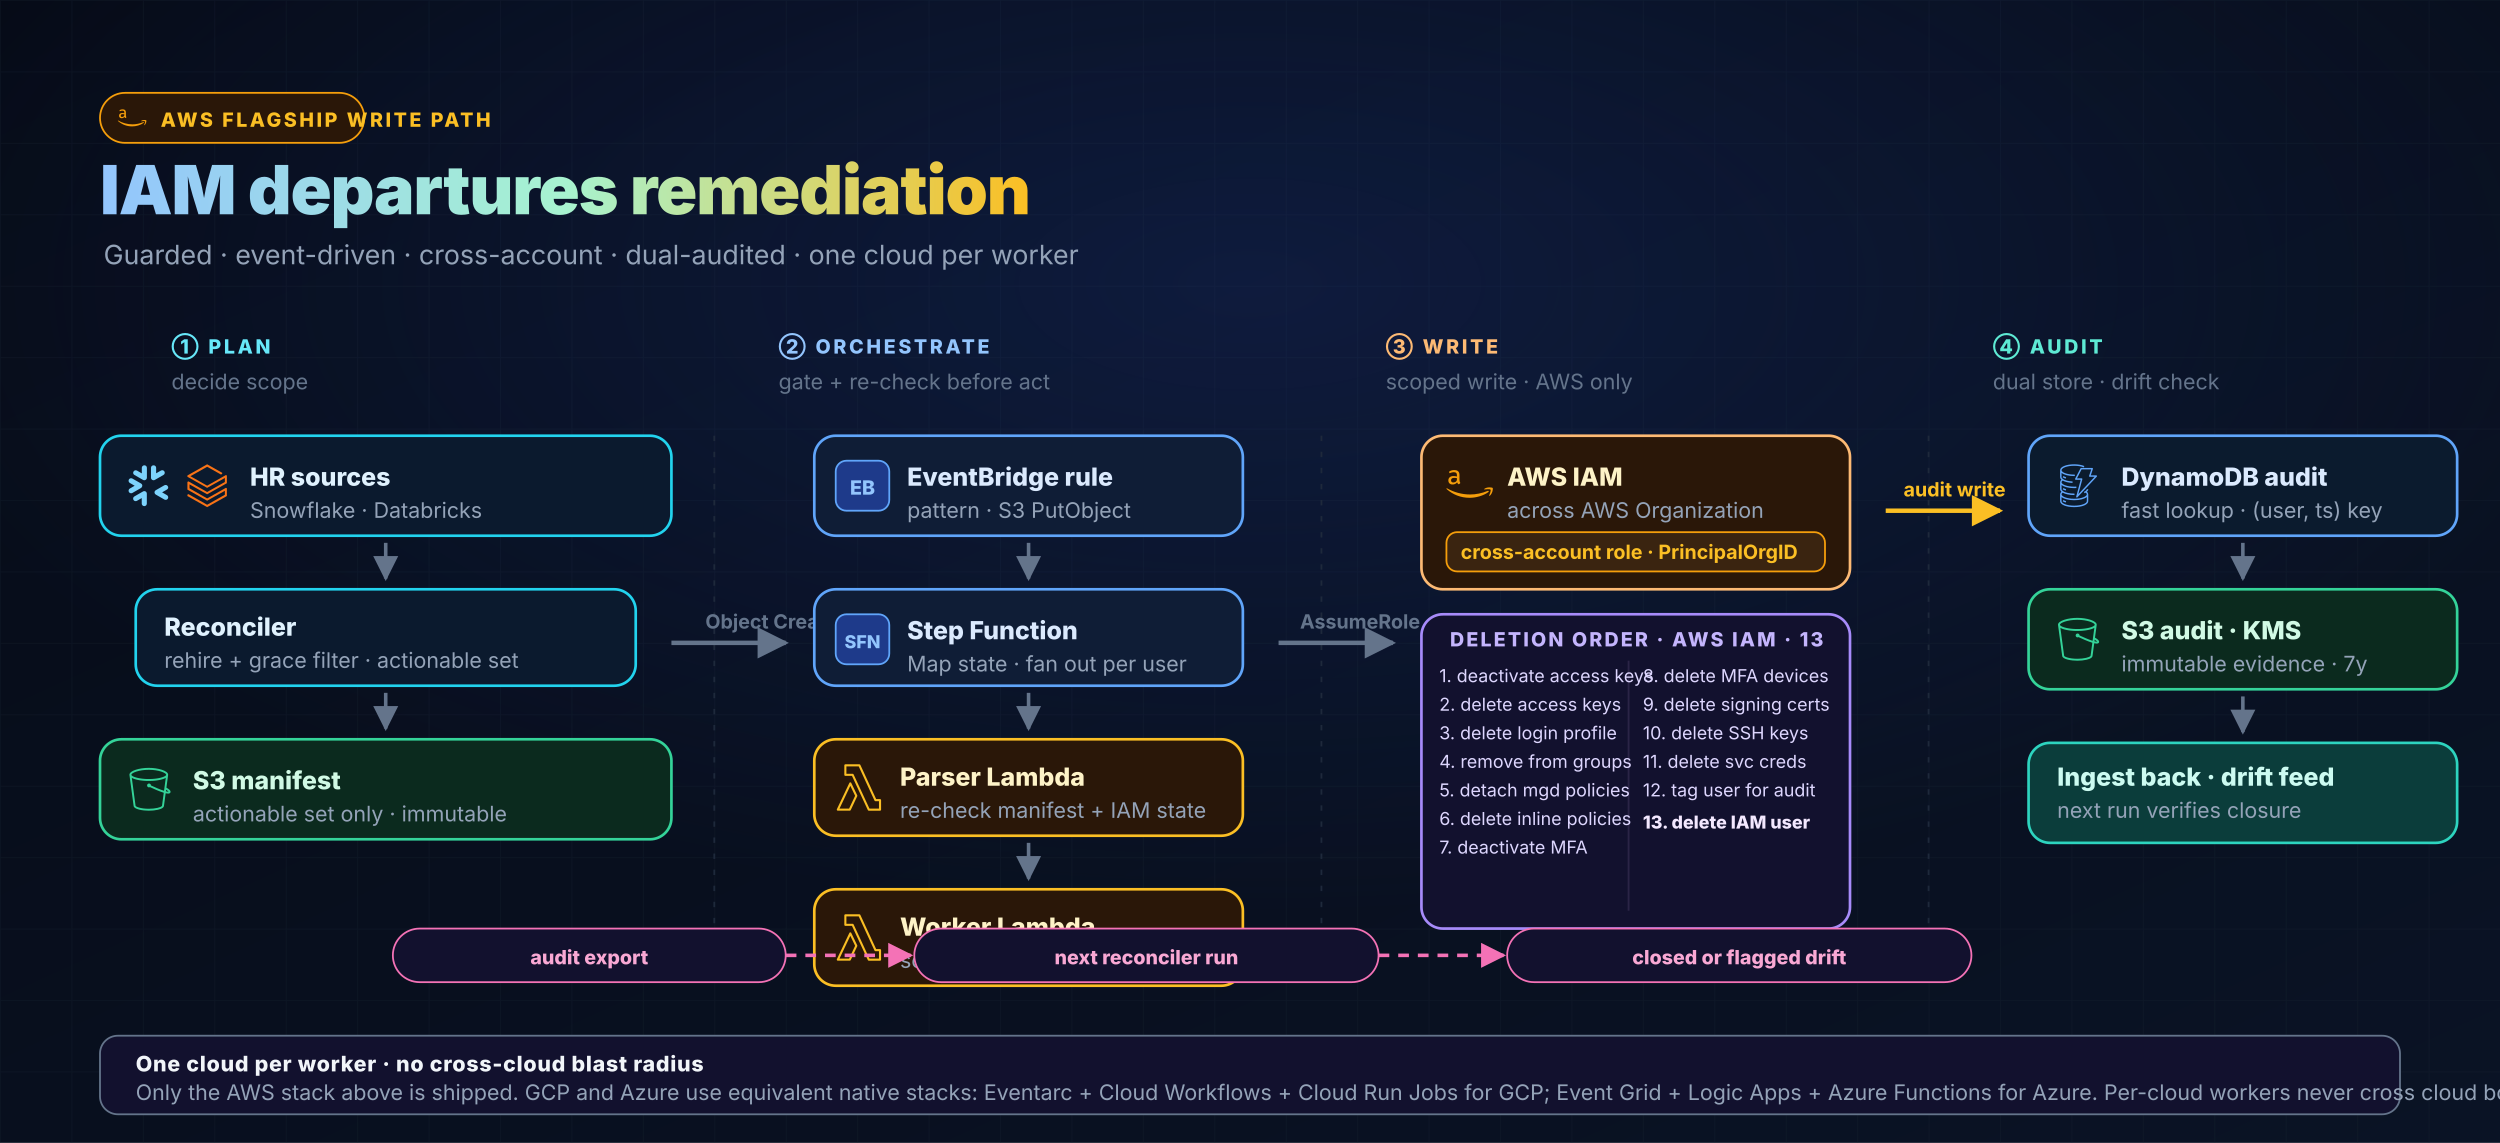
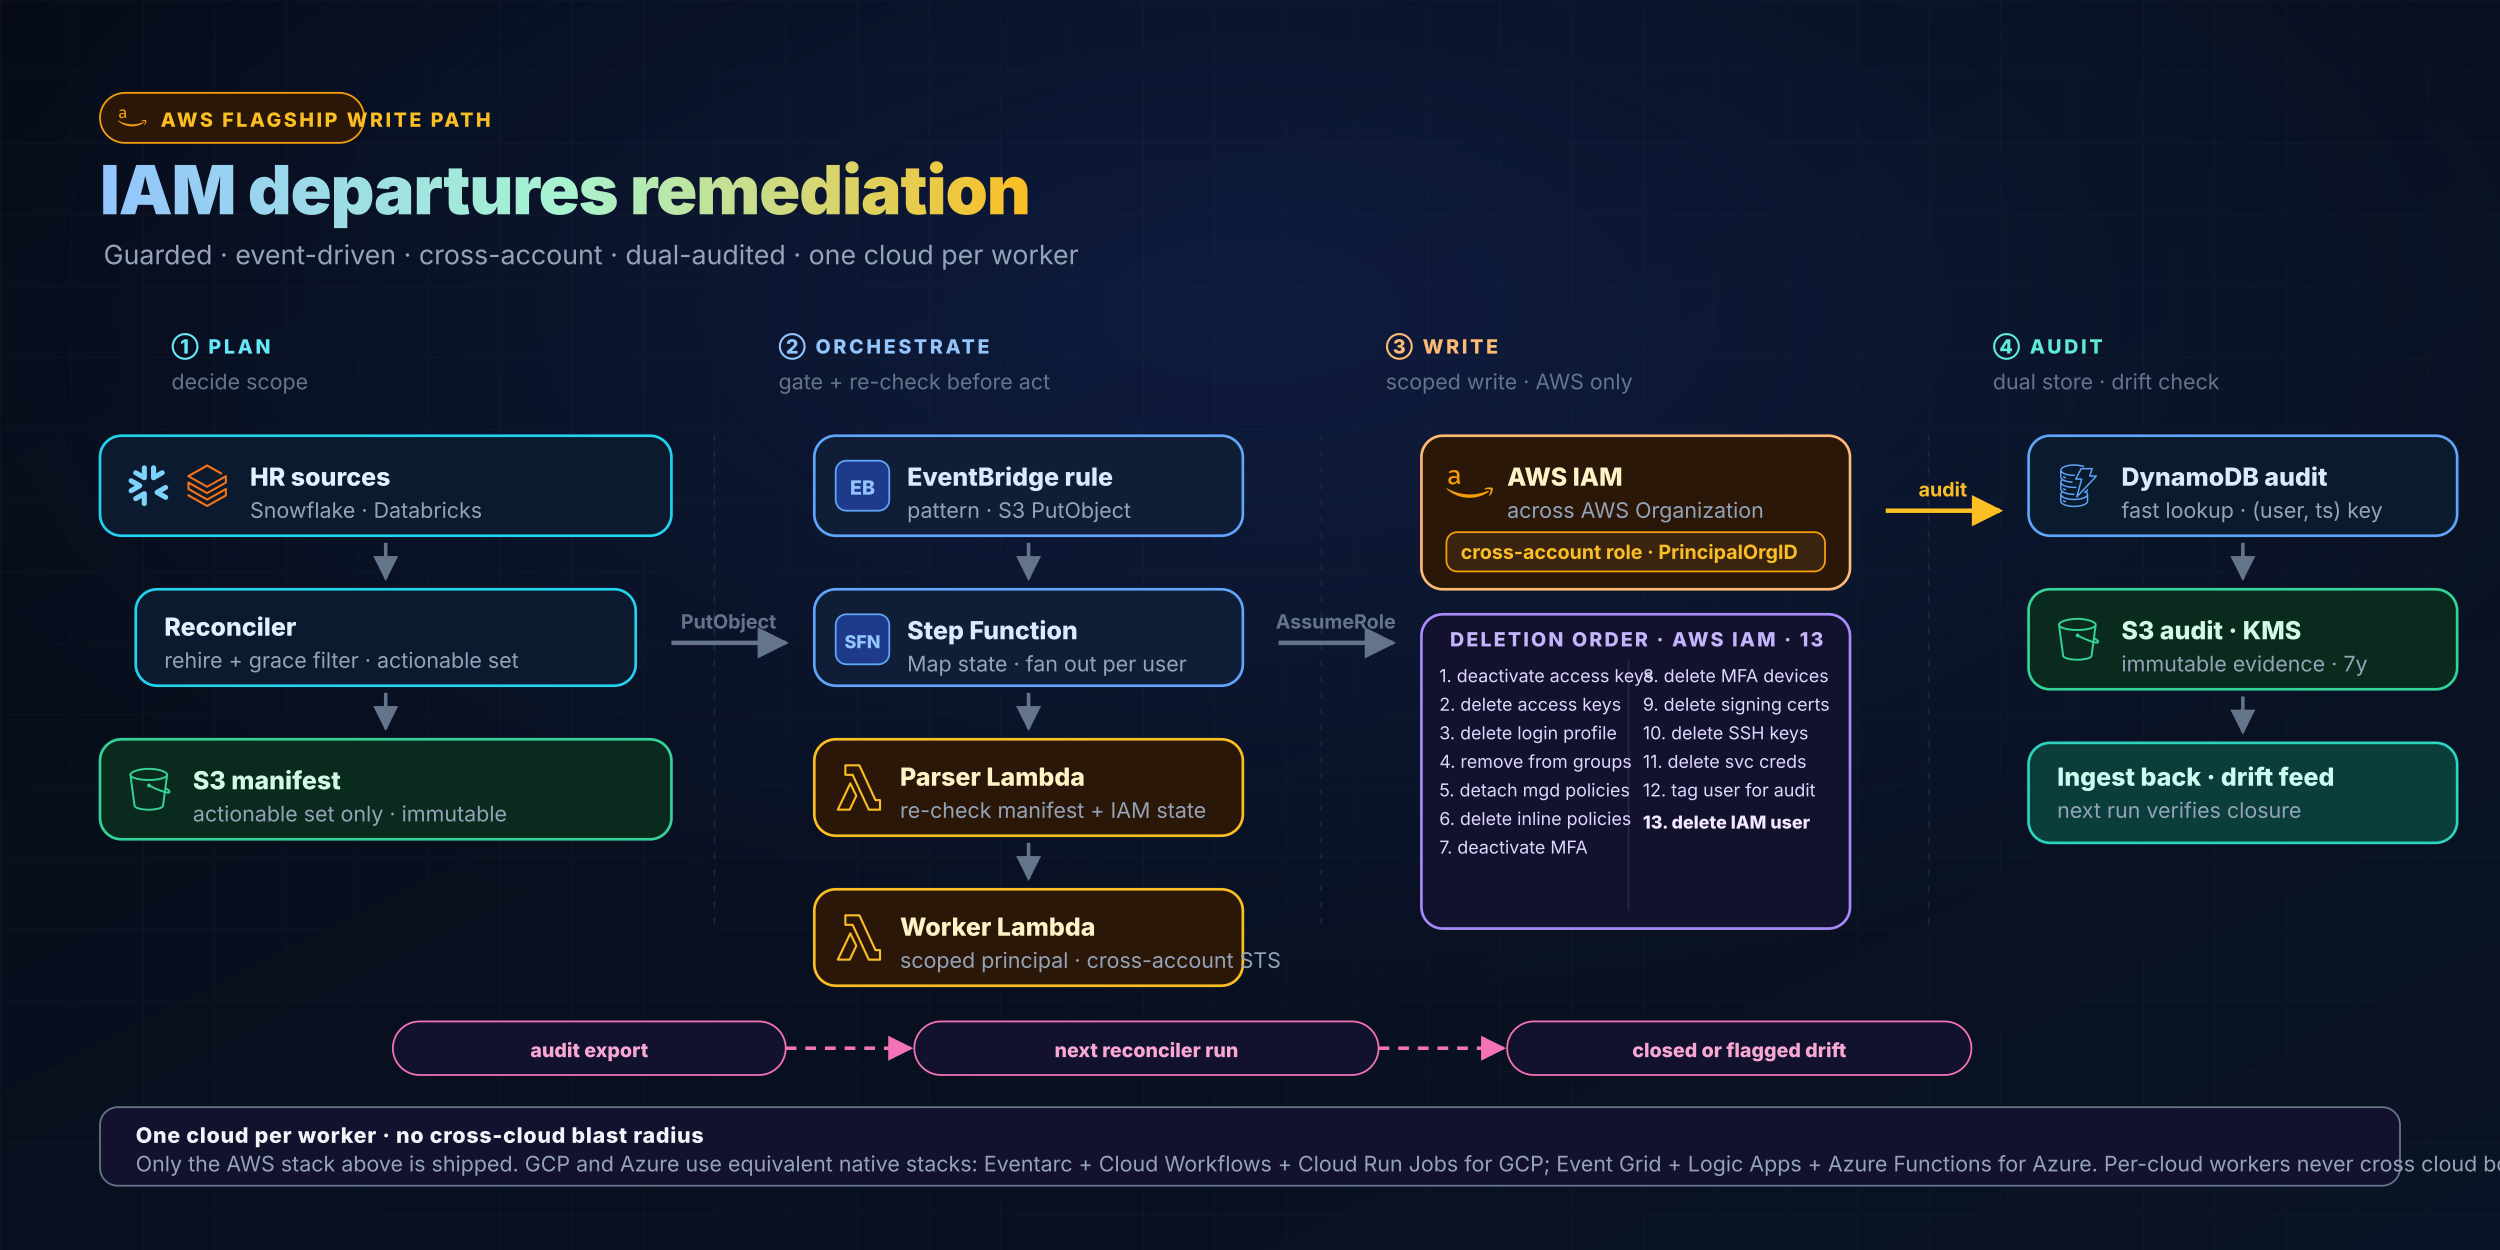
- <svg xmlns="http://www.w3.org/2000/svg" width="1400" height="640" viewBox="0 0 1400 640" role="img" aria-labelledby="title desc">
+ <svg xmlns="http://www.w3.org/2000/svg" width="1400" height="700" viewBox="0 0 1400 700" role="img" aria-labelledby="title desc">
  <defs>
    <linearGradient id="bg" x1="0" y1="0" x2="1" y2="1">
      <stop offset="0%" stop-color="#060b17" />
      <stop offset="100%" stop-color="#0a1325" />
    </linearGradient>
    <radialGradient id="glow" cx="50%" cy="25%" r="55%">
      <stop offset="0%" stop-color="#1e3a8a" stop-opacity="0.3" />
      <stop offset="100%" stop-color="#1e3a8a" stop-opacity="0" />
    </radialGradient>
    <linearGradient id="title" x1="0" y1="0" x2="1" y2="0">
      <stop offset="0%" stop-color="#93c5fd" />
      <stop offset="50%" stop-color="#a7f3d0" />
      <stop offset="100%" stop-color="#fbbf24" />
    </linearGradient>
    <pattern id="grid" x="0" y="0" width="40" height="40" patternUnits="userSpaceOnUse">
      <path d="M40 0H0V40" fill="none" stroke="#1e293b" stroke-opacity="0.25" stroke-width="1" />
    </pattern>
    <marker id="arrow" viewBox="0 0 10 10" refX="9" refY="5" markerWidth="7" markerHeight="7" orient="auto">
      <path d="M 0 0 L 10 5 L 0 10 z" fill="#64748b" />
    </marker>
    <marker id="arrowAmber" viewBox="0 0 10 10" refX="9" refY="5" markerWidth="7" markerHeight="7" orient="auto">
      <path d="M 0 0 L 10 5 L 0 10 z" fill="#fbbf24" />
    </marker>
    <marker id="arrowTeal" viewBox="0 0 10 10" refX="9" refY="5" markerWidth="7" markerHeight="7" orient="auto">
      <path d="M 0 0 L 10 5 L 0 10 z" fill="#2dd4bf" />
    </marker>
    <marker id="arrowDashed" viewBox="0 0 10 10" refX="9" refY="5" markerWidth="7" markerHeight="7" orient="auto">
      <path d="M 0 0 L 10 5 L 0 10 z" fill="#f472b6" />
    </marker>
    <symbol id="aws" viewBox="0 0 24 24">
      <path fill="#f59e0b" d="M6.763 10.036c0 .296.032.535.088.71.064.176.144.368.256.576.04.063.056.127.056.183 0 .08-.048.16-.152.24l-.503.335a.383.383 0 0 1-.208.072c-.08 0-.16-.04-.239-.112a2.47 2.47 0 0 1-.287-.375 6.18 6.18 0 0 1-.248-.471c-.622.734-1.405 1.101-2.347 1.101-.67 0-1.205-.191-1.596-.574-.391-.384-.59-.894-.59-1.533 0-.678.239-1.23.726-1.644.487-.415 1.133-.623 1.955-.623.272 0 .551.024.846.064.296.04.6.104.918.176v-.583c0-.607-.127-1.03-.375-1.277-.255-.248-.686-.367-1.3-.367-.28 0-.568.031-.863.103-.295.072-.583.16-.862.272a2.287 2.287 0 0 1-.28.104.488.488 0 0 1-.127.023c-.112 0-.168-.08-.168-.247v-.391c0-.128.016-.224.056-.28a.597.597 0 0 1 .224-.167c.279-.144.614-.264 1.005-.36a4.84 4.84 0 0 1 1.246-.151c.95 0 1.644.216 2.091.647.439.43.662 1.085.662 1.963v2.586zm-3.24 1.214c.263 0 .534-.048.822-.144.287-.096.543-.271.758-.51.128-.152.224-.32.272-.512.047-.191.08-.423.08-.694v-.335a6.66 6.66 0 0 0-.735-.136 6.02 6.02 0 0 0-.75-.048c-.535 0-.926.104-1.19.32-.263.215-.39.518-.39.917 0 .375.095.655.295.846.191.2.47.296.838.296zM21.698 16.207c-2.626 1.94-6.442 2.969-9.722 2.969-4.598 0-8.74-1.7-11.87-4.526-.247-.223-.024-.527.272-.351 3.384 1.963 7.559 3.153 11.877 3.153 2.914 0 6.114-.607 9.06-1.852.439-.2.814.287.383.607zM22.792 14.961c-.336-.43-2.22-.207-3.074-.103-.255.032-.295-.192-.063-.36 1.5-1.053 3.967-.75 4.254-.399.287.36-.08 2.826-1.485 4.007-.215.184-.423.088-.327-.151.32-.79 1.03-2.57.695-2.994z" />
    </symbol>
    <symbol id="lambda" viewBox="0 0 24 24">
      <path fill="#fbbf24" d="M4.986 0c-.294.003-.533.247-.534.548L4.446 5.456c0 .145.06.283.159.389a.532.532 0 0 0 .381.156h3.428l8.197 17.68a.536.536 0 0 0 .488.318h5.811c.297 0 .543-.245.543-.548V18.544c0-.303-.239-.548-.542-.548h-2.014L12.739.315C12.647.124 12.456 0 12.245 0h-7.254Zm.54 1.091h6.368l8.16 17.68a.536.536 0 0 0 .488.318h1.818v3.817H17.437L9.24 5.226a.536.536 0 0 0-.488-.318H5.522Zm2.014 8.237c-.21.001-.394.119-.486.31L.6 23.213a.551.551 0 0 0 .031.528.533.533 0 0 0 .454.25h6.169a.547.547 0 0 0 .497-.31l3.38-7.166a.54.54 0 0 0-.003-.469L8.036 9.637a.547.547 0 0 0-.494-.31Zm.006 1.804 2.488 5.152-3.121 6.621H1.946Z" />
    </symbol>
    <symbol id="s3" viewBox="0 0 24 24">
      <path fill="#34d399" d="M20.913 13.147l.12-.895c.947.576 1.258.922 1.354 1.071-.16.031-.562.046-1.474-.176zm-2.174 7.988a.547.547 0 0 0-.005.073c0 .084-.207.405-1.124.768a10.28 10.28 0 0 1-1.438.432c-1.405.325-3.128.504-4.853.504-4.612 0-7.412-1.184-7.412-1.704a.547.547 0 0 0-.005-.073L1.81 5.602c.135.078.28.154.432.227.042.02.086.038.128.057.134.062.272.122.417.18l.179.069c.154.058.314.114.478.168.043.013.084.029.13.043.207.065.423.127.646.187l.176.044c.175.044.353.087.534.127a23.414 23.414 0 0 0 .843.17l.121.023c.252.045.508.085.768.122.071.011.144.02.216.03.2.027.4.053.604.077l.24.027c.245.026.49.05.74.07l.081.009c.275.022.552.04.83.056l.233.012c.21.01.422.018.633.025a33.088 33.088 0 0 0 2.795-.026l.232-.011c.278-.016.555-.034.83-.056l.08-.008c.25-.02.497-.045.742-.072l.238-.026c.205-.024.408-.05.609-.077.07-.01.141-.019.211-.03.261-.037.519-.078.772-.122l.111-.02c.215-.04.427-.082.634-.125l.212-.047c.186-.041.368-.085.546-.13l.166-.042c.225-.06.444-.122.654-.189.04-.012.077-.026.115-.038a10.6 10.6 0 0 0 .493-.173c.058-.021.114-.044.17-.066.15-.06.293-.12.43-.185.038-.017.079-.034.116-.052.153-.073.3-.15.436-.228l-.976 7.245c-2.488-.78-5.805-2.292-7.311-3a1.09 1.09 0 0 0-1.088-1.085c-.6 0-1.088.489-1.088 1.088 0 .6.488 1.089 1.088 1.089.196 0 .378-.056.537-.148 1.72.812 5.144 2.367 7.715 3.15zm-7.42-20.047c5.677 0 9.676 1.759 9.75 2.736l-.014.113c-.01.033-.031.067-.048.101-.015.028-.026.057-.047.087-.024.033-.058.068-.09.102-.028.03-.051.06-.084.09-.038.035-.087.07-.133.105-.04.03-.074.06-.119.091-.053.036-.116.071-.177.107-.05.03-.095.06-.15.09-.068.036-.147.073-.222.11-.059.028-.114.057-.177.085-.084.038-.177.074-.268.111-.068.027-.13.054-.203.082-.097.036-.205.072-.31.107-.075.026-.148.053-.228.079-.111.035-.233.069-.35.103-.085.024-.165.05-.253.073-.124.034-.258.065-.389.098-.093.022-.181.046-.278.068-.139.032-.287.061-.433.091-.098.02-.191.041-.293.06-.155.03-.32.057-.482.084-.1.018-.198.036-.302.052-.166.026-.342.048-.515.072-.11.014-.213.03-.325.044-.181.023-.372.041-.56.06-.11.012-.218.025-.332.036-.188.016-.386.029-.58.043-.122.009-.24.02-.364.028-.207.012-.422.02-.635.028-.12.005-.234.012-.354.016a35.605 35.605 0 0 1-2.069 0c-.12-.004-.234-.011-.352-.016-.214-.008-.43-.016-.637-.028-.122-.008-.238-.02-.36-.027-.195-.015-.394-.028-.584-.044-.11-.01-.215-.024-.324-.035-.19-.02-.384-.038-.568-.06l-.315-.044c-.176-.024-.355-.046-.525-.073-.1-.015-.192-.033-.29-.05-.167-.028-.335-.055-.494-.086-.096-.018-.183-.038-.276-.056-.151-.032-.305-.062-.45-.095-.09-.02-.173-.043-.26-.064-.138-.034-.277-.067-.407-.102-.082-.022-.157-.046-.235-.069a11.75 11.75 0 0 1-.368-.108c-.075-.024-.141-.049-.213-.073-.11-.037-.223-.075-.325-.113-.067-.025-.125-.051-.188-.077-.096-.038-.195-.076-.282-.115-.06-.027-.11-.054-.166-.08-.08-.039-.162-.077-.233-.116-.052-.028-.094-.055-.142-.084-.063-.038-.13-.075-.185-.113-.043-.029-.075-.058-.113-.086-.048-.037-.098-.073-.139-.11-.032-.029-.054-.057-.08-.087-.033-.035-.069-.07-.093-.104-.02-.03-.031-.058-.046-.086-.018-.035-.039-.068-.049-.102l-.015-.113c.076-.977 4.074-2.736 9.748-2.736zm12.182 12.124c-.118-.628-.84-1.291-2.31-2.128l.963-7.16a.531.531 0 0 0 .005-.073C22.16 1.581 16.447 0 11.32 0 6.194 0 .482 1.581.482 3.851a.58.58 0 0 0 .005.072L2.819 21.25c.071 2.002 5.236 2.75 8.5 2.75 1.805 0 3.615-.188 5.098-.531.598-.138 1.133-.3 1.592-.48 1.18-.467 1.789-1.053 1.813-1.739l.945-7.018c.557.131 1.016.197 1.389.197.54 0 .902-.137 1.134-.413a.956.956 0 0 0 .21-.804Z" />
    </symbol>
    <symbol id="dynamo" viewBox="0 0 24 24">
      <path fill="#60a5fa" d="M16.606 20.705v-2.371c-1.263 1.082-3.884 1.795-7.066 1.795-3.184 0-5.805-.714-7.068-1.797v2.369c0 1.168 2.903 2.47 7.068 2.47 4.16 0 7.06-1.3 7.066-2.466zm.001-6.765l.817-.005v.005c0 .517-.258.998-.75 1.441.601.54.75 1.071.75 1.449a1661.7 1661.7 0 0 0 0 3.87c0 1.881-3.389 3.3-7.884 3.3-4.471 0-7.846-1.404-7.88-3.27a583.119 583.119 0 0 1-.003-3.909c.001-.375.15-.9.745-1.437-.592-.538-.743-1.062-.746-1.435v-3.892c.002-.377.153-.903.747-1.438-.593-.54-.744-1.062-.747-1.435 0-1.357-.002-2.735.002-3.897C1.674 1.412 5.056 0 9.54 0c2.159 0 4.233.356 5.689.974l-.315.766c-1.36-.58-3.319-.91-5.374-.91-4.165 0-7.067 1.3-7.067 2.47 0 1.168 2.902 2.47 7.067 2.47.115 0 .222 0 .334-.005l.033.828c-.122.006-.245.006-.367.006-3.184 0-5.805-.714-7.068-1.798v2.38c.005.45.45.843.821 1.093 1.116.736 3.114 1.239 5.34 1.342l-.037.829c-2.254-.105-4.23-.59-5.5-1.332-.318.245-.623.573-.623.952 0 1.168 2.902 2.47 7.067 2.47.411 0 .812-.014 1.203-.042l.06.826c-.41.03-.833.045-1.263.045-3.184 0-5.805-.713-7.068-1.797v2.368c.005.462.449.855.821 1.104 1.275.842 3.67 1.366 6.247 1.366h.182v.83H9.54c-2.62 0-4.99-.507-6.444-1.359-.317.245-.623.574-.623.954 0 1.168 2.902 2.47 7.067 2.47 4.159 0 7.058-1.298 7.066-2.465v-.007c0-.377-.303-.705-.62-.948a5.732 5.732 0 0 1-.662.336l-.316-.764c.3-.128.56-.266.776-.412.376-.254.823-.651.823-1.1zm4.377-6.915h-2.717a.406.406 0 0 1-.332-.173.42.42 0 0 1-.055-.375l1.204-3.597h-5.403l-2.583 4.974h2.623c.128 0 .248.06.325.164a.418.418 0 0 1 .069.36l-2.249 8.365zm1.249-.128l-10.89 11.608a.408.408 0 0 1-.498.075.418.418 0 0 1-.192-.471l2.534-9.426h-2.766a.407.407 0 0 1-.349-.2.418.418 0 0 1-.012-.407l3.014-5.804a.408.408 0 0 1 .36-.222h6.22c.132 0 .256.065.332.174a.422.422 0 0 1 .055.374l-1.204 3.598h3.1c.164 0 .31.099.375.251a.422.422 0 0 1-.08.45zM3.085 20.723a8.107 8.107 0 0 0 1.72.72l.233-.794a7.32 7.32 0 0 1-1.546-.645zm1.72-5.984l.233-.795a7.262 7.262 0 0 1-1.546-.646l-.407.72a8.051 8.051 0 0 0 1.72.72zm-1.72-7.427l.407-.719c.418.244.939.462 1.546.646l-.232.794a8.046 8.046 0 0 1-1.72-.72Z" />
    </symbol>
    <symbol id="snowflake" viewBox="0 0 24 24">
      <path fill="#7dd3fc" d="M7.602 12.4c.038-.151.076-.304.076-.456 0-.114-.038-.228-.038-.342-.114-.343-.304-.647-.646-.838l-4.87-2.777c-.685-.38-1.56-.152-1.94.533-.381.685-.153 1.56.532 1.94l2.701 1.56-2.701 1.56c-.685.38-.913 1.256-.533 1.94.38.685 1.256.914 1.94.533l4.832-2.777c.343-.267.571-.533.647-.876zm1.332 2.626c-.266-.038-.57.038-.837.19l-4.832 2.777c-.685.38-.913 1.256-.532 1.94.38.686 1.255.914 1.94.533l2.701-1.56v3.12c0 .8.647 1.408 1.446 1.408.799 0 1.407-.647 1.407-1.408v-5.592c0-.761-.57-1.37-1.293-1.408zm4.946-6.088c.266.038.57-.038.837-.19l4.832-2.777c.685-.38.913-1.256.532-1.94-.38-.686-1.255-.914-1.94-.533l-2.701 1.56V1.975c0-.799-.647-1.408-1.446-1.408-.799 0-1.446.609-1.446 1.408V7.53c0 .76.609 1.37 1.332 1.407zM3.265 5.97l4.832 2.777c.266.152.533.19.837.19.723-.038 1.331-.684 1.331-1.407V1.975c0-.799-.646-1.408-1.407-1.408-.799 0-1.446.647-1.446 1.408v3.12l-2.701-1.56c-.685-.38-1.56-.152-1.94.533-.419.646-.19 1.521.494 1.902zm18.22 8.184l-2.701 1.56 2.7 1.56c.686.38.914 1.256.533 1.94-.38.685-1.255.913-1.94.533l-4.832-2.778a1.644 1.644 0 01-.647-.798c-.037-.153-.076-.305-.076-.457 0-.114.039-.228.039-.342.114-.343.342-.647.646-.837l4.832-2.778c.685-.38 1.56-.152 1.94.533.457.609.19 1.484-.494 1.864z" />
    </symbol>
    <symbol id="databricks" viewBox="0 0 24 24">
      <path fill="#f97316" d="M.95 14.184L12 20.403l9.919-5.55v2.21L12 22.662l-10.484-5.96-.565.308v.77L12 24l11.05-6.218v-4.317l-.515-.309L12 19.118l-9.867-5.653v-2.21L12 16.805l11.05-6.218V6.32l-.515-.308L12 11.974 2.647 6.681 12 1.388l7.76 4.368.668-.411v-.566L12 0 .95 6.27v.72L12 13.207l9.919-5.55v2.26L12 15.52 1.516 9.56l-.565.308Z" />
    </symbol>
  </defs>
-   <rect width="1400" height="640" fill="url(#bg)" />
-   <rect width="1400" height="640" fill="url(#grid)" />
-   <rect width="1400" height="640" fill="url(#glow)" />
+   <rect width="1400" height="700" fill="url(#bg)" />
+   <rect width="1400" height="700" fill="url(#grid)" />
+   <rect width="1400" height="700" fill="url(#glow)" />
  <g font-family="Inter, Segoe UI, ui-sans-serif, Arial, sans-serif">
    <g transform="translate(56,52)">
      <rect x="0" y="0" width="148" height="28" rx="14" fill="#2a1708" stroke="#f59e0b" />
      <use href="#aws" x="10" y="6" width="16" height="16" />
      <text x="34" y="19" fill="#fbbf24" font-size="11" font-weight="800" letter-spacing="1.4">AWS FLAGSHIP WRITE PATH</text>
    </g>
    <text x="56" y="120" font-size="38" font-weight="900" fill="url(#title)" letter-spacing="-0.6">IAM departures remediation</text>
    <text x="58" y="148" fill="#94a3b8" font-size="15">Guarded · event-driven · cross-account · dual-audited · one cloud per worker</text>
    <g font-size="11" font-weight="800" letter-spacing="1.5">
      <text x="96" y="198" fill="#67e8f9">① PLAN</text>
      <text x="436" y="198" fill="#93c5fd">② ORCHESTRATE</text>
      <text x="776" y="198" fill="#fdba74">③ WRITE</text>
      <text x="1116" y="198" fill="#5eead4">④ AUDIT</text>
    </g>
    <g font-size="12" fill="#64748b">
      <text x="96" y="218">decide scope</text>
      <text x="436" y="218">gate + re-check before act</text>
      <text x="776" y="218">scoped write · AWS only</text>
      <text x="1116" y="218">dual store · drift check</text>
    </g>
    <g stroke="#1e293b" stroke-width="1" stroke-dasharray="3 6">
      <line x1="400" y1="244" x2="400" y2="520" />
      <line x1="740" y1="244" x2="740" y2="520" />
      <line x1="1080" y1="244" x2="1080" y2="520" />
    </g>
    <g transform="translate(56,244)">
      <rect x="0" y="0" width="320" height="56" rx="12" fill="#0b1a2e" stroke="#22d3ee" stroke-width="1.5" />
      <use href="#snowflake" x="16" y="16" width="24" height="24" />
      <use href="#databricks" x="48" y="16" width="24" height="24" />
      <text x="84" y="28" fill="#e0f2fe" font-size="14" font-weight="800">HR sources</text>
      <text x="84" y="46" fill="#94a3b8" font-size="12">Snowflake · Databricks</text>
      <path d="M160,60 L160,80" stroke="#64748b" stroke-width="2" fill="none" marker-end="url(#arrow)" />
      <rect x="20" y="86" width="280" height="54" rx="12" fill="#0b1a2e" stroke="#22d3ee" stroke-width="1.5" />
      <text x="36" y="112" fill="#e0f2fe" font-size="14" font-weight="800">Reconciler</text>
      <text x="36" y="130" fill="#94a3b8" font-size="12">rehire + grace filter · actionable set</text>
      <path d="M160,144 L160,164" stroke="#64748b" stroke-width="2" fill="none" marker-end="url(#arrow)" />
      <rect x="0" y="170" width="320" height="56" rx="12" fill="#0b2a1e" stroke="#34d399" stroke-width="1.5" />
      <use href="#s3" x="16" y="186" width="24" height="24" />
      <text x="52" y="198" fill="#d1fae5" font-size="14" font-weight="800">S3 manifest</text>
      <text x="52" y="216" fill="#94a3b8" font-size="12">actionable set only · immutable</text>
    </g>
    <path d="M376,360 L440,360" stroke="#64748b" stroke-width="2.5" fill="none" marker-end="url(#arrow)" />
-     <text x="395" y="352" fill="#64748b" font-size="11" font-weight="700">Object Created</text>
+     <text x="408" y="352" text-anchor="middle" fill="#64748b" font-size="11" font-weight="700">PutObject</text>
    <g transform="translate(456,244)">
      <rect x="0" y="0" width="240" height="56" rx="12" fill="#0f1d36" stroke="#60a5fa" stroke-width="1.5" />
      <rect x="12" y="14" width="30" height="28" rx="6" fill="#1e3a8a" stroke="#60a5fa" />
      <text x="27" y="33" text-anchor="middle" fill="#93c5fd" font-size="11" font-weight="800">EB</text>
      <text x="52" y="28" fill="#dbeafe" font-size="14" font-weight="800">EventBridge rule</text>
      <text x="52" y="46" fill="#94a3b8" font-size="12">pattern · S3 PutObject</text>
      <path d="M120,60 L120,80" stroke="#64748b" stroke-width="2" fill="none" marker-end="url(#arrow)" />
      <rect x="0" y="86" width="240" height="54" rx="12" fill="#0f1d36" stroke="#60a5fa" stroke-width="1.5" />
      <rect x="12" y="100" width="30" height="28" rx="6" fill="#1e3a8a" stroke="#60a5fa" />
      <text x="27" y="119" text-anchor="middle" fill="#93c5fd" font-size="10" font-weight="800">SFN</text>
      <text x="52" y="114" fill="#dbeafe" font-size="14" font-weight="800">Step Function</text>
      <text x="52" y="132" fill="#94a3b8" font-size="12">Map state · fan out per user</text>
      <path d="M120,144 L120,164" stroke="#64748b" stroke-width="2" fill="none" marker-end="url(#arrow)" />
      <rect x="0" y="170" width="240" height="54" rx="12" fill="#2a1708" stroke="#fbbf24" stroke-width="1.5" />
      <use href="#lambda" x="12" y="184" width="26" height="26" />
      <text x="48" y="196" fill="#fef3c7" font-size="14" font-weight="800">Parser Lambda</text>
      <text x="48" y="214" fill="#94a3b8" font-size="12">re-check manifest + IAM state</text>
      <path d="M120,228 L120,248" stroke="#64748b" stroke-width="2" fill="none" marker-end="url(#arrow)" />
      <rect x="0" y="254" width="240" height="54" rx="12" fill="#2a1708" stroke="#fbbf24" stroke-width="1.5" />
      <use href="#lambda" x="12" y="268" width="26" height="26" />
      <text x="48" y="280" fill="#fef3c7" font-size="14" font-weight="800">Worker Lambda</text>
      <text x="48" y="298" fill="#94a3b8" font-size="12">scoped principal · cross-account STS</text>
    </g>
    <path d="M716,360 L780,360" stroke="#64748b" stroke-width="2.5" fill="none" marker-end="url(#arrow)" />
-     <text x="728" y="352" fill="#64748b" font-size="11" font-weight="700">AssumeRole</text>
+     <text x="748" y="352" text-anchor="middle" fill="#64748b" font-size="11" font-weight="700">AssumeRole</text>
    <g transform="translate(796,244)">
      <rect x="0" y="0" width="240" height="86" rx="12" fill="#2a1708" stroke="#fdba74" stroke-width="1.5" />
      <use href="#aws" x="14" y="14" width="26" height="26" />
      <text x="48" y="28" fill="#fef3c7" font-size="14" font-weight="800">AWS IAM</text>
      <text x="48" y="46" fill="#94a3b8" font-size="12">across AWS Organization</text>
      <rect x="14" y="54" width="212" height="22" rx="6" fill="#3a2410" stroke="#f59e0b" />
      <text x="22" y="69" fill="#fbbf24" font-size="11" font-weight="700">cross-account role · PrincipalOrgID</text>
      <rect x="0" y="100" width="240" height="176" rx="12" fill="#12112e" stroke="#a78bfa" stroke-width="1.5" />
      <text x="16" y="118" fill="#c4b5fd" font-size="11" font-weight="800" letter-spacing="1.2">DELETION ORDER · AWS IAM · 13</text>
      <line x1="116" y1="126" x2="116" y2="266" stroke="#2a2446" stroke-width="1" />
      <g font-size="10" fill="#ddd6fe">
        <text x="10" y="138">1. deactivate access keys</text>
        <text x="10" y="154">2. delete access keys</text>
        <text x="10" y="170">3. delete login profile</text>
        <text x="10" y="186">4. remove from groups</text>
        <text x="10" y="202">5. detach mgd policies</text>
        <text x="10" y="218">6. delete inline policies</text>
        <text x="10" y="234">7. deactivate MFA</text>
        <text x="124" y="138">8. delete MFA devices</text>
        <text x="124" y="154">9. delete signing certs</text>
        <text x="124" y="170">10. delete SSH keys</text>
        <text x="124" y="186">11. delete svc creds</text>
        <text x="124" y="202">12. tag user for audit</text>
        <text x="124" y="220" font-weight="800" fill="#f3e8ff">13. delete IAM user</text>
      </g>
    </g>
    <path d="M1056,286 L1120,286" stroke="#fbbf24" stroke-width="2.5" fill="none" marker-end="url(#arrowAmber)" />
-     <text x="1066" y="278" fill="#fbbf24" font-size="11" font-weight="700">audit write</text>
+     <text x="1088" y="278" text-anchor="middle" fill="#fbbf24" font-size="11" font-weight="700">audit</text>
    <g transform="translate(1136,244)">
      <rect x="0" y="0" width="240" height="56" rx="12" fill="#0b1b2e" stroke="#60a5fa" stroke-width="1.5" />
      <use href="#dynamo" x="16" y="16" width="24" height="24" />
      <text x="52" y="28" fill="#dbeafe" font-size="14" font-weight="800">DynamoDB audit</text>
      <text x="52" y="46" fill="#94a3b8" font-size="12">fast lookup · (user, ts) key</text>
      <path d="M120,60 L120,80" stroke="#64748b" stroke-width="2" fill="none" marker-end="url(#arrow)" />
      <rect x="0" y="86" width="240" height="56" rx="12" fill="#0b2a1e" stroke="#34d399" stroke-width="1.5" />
      <use href="#s3" x="16" y="102" width="24" height="24" />
      <text x="52" y="114" fill="#d1fae5" font-size="14" font-weight="800">S3 audit · KMS</text>
      <text x="52" y="132" fill="#94a3b8" font-size="12">immutable evidence · 7y</text>
      <path d="M120,146 L120,166" stroke="#64748b" stroke-width="2" fill="none" marker-end="url(#arrow)" />
      <rect x="0" y="172" width="240" height="56" rx="12" fill="#0b3d3b" stroke="#2dd4bf" stroke-width="1.5" />
      <text x="16" y="196" fill="#ccfbf1" font-size="14" font-weight="800">Ingest back · drift feed</text>
      <text x="16" y="214" fill="#94a3b8" font-size="12">next run verifies closure</text>
    </g>
-     <g transform="translate(220,520)">
+     <g transform="translate(220,572)">
      <rect x="0" y="0" width="220" height="30" rx="15" fill="#12112e" stroke="#f472b6" />
      <text x="110" y="20" text-anchor="middle" fill="#f9a8d4" font-size="11" font-weight="800">audit export</text>
      <rect x="292" y="0" width="260" height="30" rx="15" fill="#12112e" stroke="#f472b6" />
      <text x="422" y="20" text-anchor="middle" fill="#f9a8d4" font-size="11" font-weight="800">next reconciler run</text>
      <rect x="624" y="0" width="260" height="30" rx="15" fill="#12112e" stroke="#f472b6" />
      <text x="754" y="20" text-anchor="middle" fill="#f9a8d4" font-size="11" font-weight="800">closed or flagged drift</text>
      <path d="M220,15 L290,15" fill="none" stroke="#f472b6" stroke-width="2" stroke-dasharray="6 5" marker-end="url(#arrowDashed)" />
      <path d="M552,15 L622,15" fill="none" stroke="#f472b6" stroke-width="2" stroke-dasharray="6 5" marker-end="url(#arrowDashed)" />
    </g>
-     <g transform="translate(56,580)">
+     <g transform="translate(56,620)">
      <rect x="0" y="0" width="1288" height="44" rx="10" fill="#12112e" stroke="#64748b" />
      <text x="20" y="20" fill="#f1f5f9" font-size="12" font-weight="800" letter-spacing="0.4">One cloud per worker · no cross-cloud blast radius</text>
      <text x="20" y="36" fill="#94a3b8" font-size="12">Only the AWS stack above is shipped. GCP and Azure use equivalent native stacks: Eventarc + Cloud Workflows + Cloud Run Jobs for GCP; Event Grid + Logic Apps + Azure Functions for Azure. Per-cloud workers never cross cloud boundaries. See the README mapping table.</text>
    </g>
  </g>
</svg>
